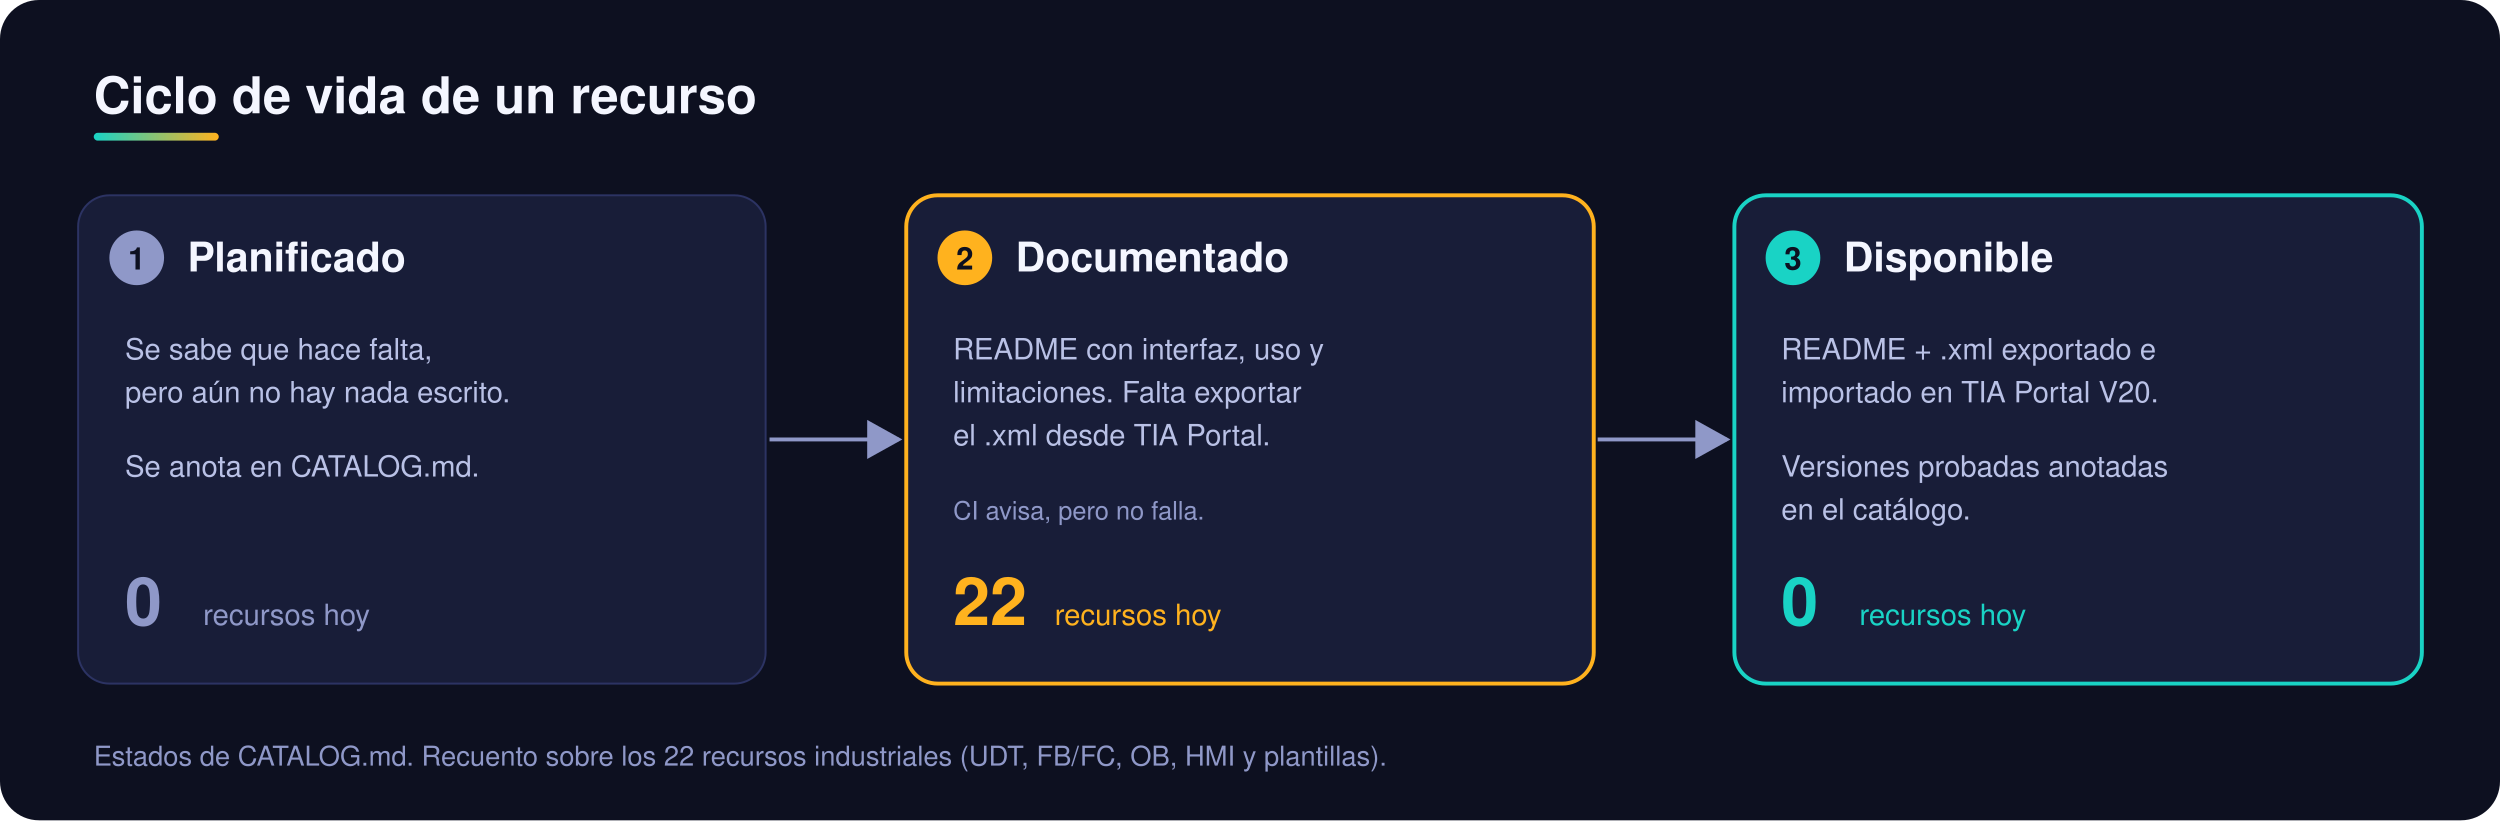
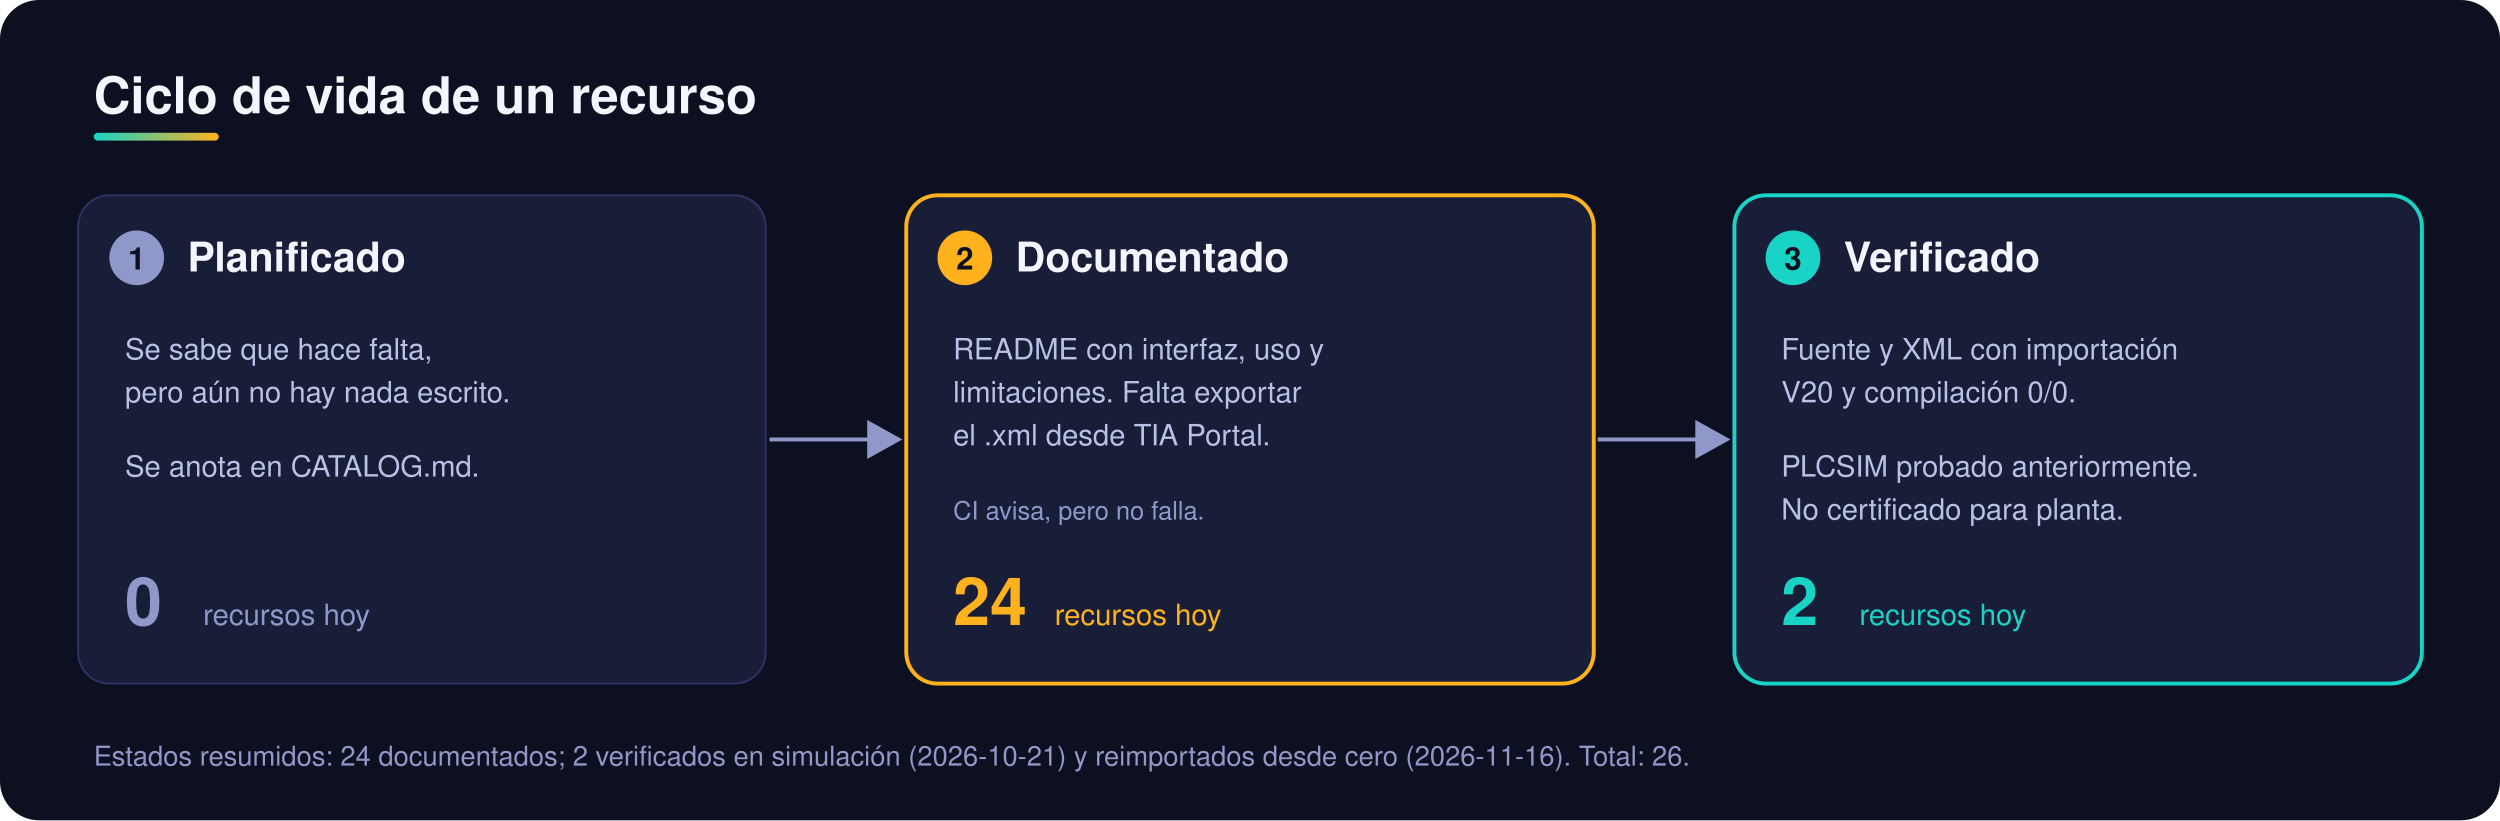
<svg xmlns="http://www.w3.org/2000/svg" viewBox="0 0 1280 420" width="1280" height="420" role="img" aria-labelledby="t d">
  <defs>
    <marker id="ar" markerWidth="12" markerHeight="12" refX="9" refY="6" orient="auto">
      <path d="M1 1 L10 6 L1 11 Z" fill="#8f98c8" />
    </marker>
    <linearGradient id="hd" x1="0" y1="0" x2="1" y2="0">
      <stop offset="0" stop-color="#19d3c5" />
      <stop offset="1" stop-color="#ffb21e" />
    </linearGradient>
  </defs>
  <rect width="1280" height="420" rx="20" fill="#0d1020" />
  <g font-family="Segoe UI, Helvetica, Arial, sans-serif">
    <text x="48" y="58" font-size="26" font-weight="800" fill="#f4f6ff">Ciclo de vida de un recurso</text>
    <rect x="48" y="68" width="64" height="4" rx="2" fill="url(#hd)" />
    <rect x="40" y="100" width="352" height="250" rx="16" fill="#181d38" stroke="#2c3363" />
    <circle cx="70" cy="132" r="14" fill="#8f98c8" />
    <text x="70" y="138" text-anchor="middle" font-size="16" font-weight="800" fill="#0d1020">1</text>
    <text x="96" y="139" font-size="21" font-weight="700" fill="#f4f6ff">Planificado</text>
    <g font-size="15" fill="#b9c1e6">
      <text x="64" y="184">Se sabe que hace falta,</text>
      <text x="64" y="206">pero aún no hay nada escrito.</text>
      <text x="64" y="244">Se anota en CATALOG.md.</text>
    </g>
    <text x="64" y="320" font-size="34" font-weight="800" fill="#8f98c8">0</text>
    <text x="104" y="320" font-size="15" fill="#8f98c8">recursos hoy</text>
    <rect x="464" y="100" width="352" height="250" rx="16" fill="#181d38" stroke="#ffb21e" stroke-width="2" />
    <circle cx="494" cy="132" r="14" fill="#ffb21e" />
    <text x="494" y="138" text-anchor="middle" font-size="16" font-weight="800" fill="#0d1020">2</text>
    <text x="520" y="139" font-size="21" font-weight="700" fill="#f4f6ff">Documentado</text>
    <g font-size="15" fill="#b9c1e6">
      <text x="488" y="184">README con interfaz, uso y</text>
      <text x="488" y="206">limitaciones. Falta exportar</text>
      <text x="488" y="228">el .xml desde TIA Portal.</text>
      <text x="488" y="266" fill="#8f98c8" font-size="13">CI avisa, pero no falla.</text>
    </g>
-     <text x="488" y="320" font-size="34" font-weight="800" fill="#ffb21e">22</text>
+     <text x="488" y="320" font-size="34" font-weight="800" fill="#ffb21e">24</text>
    <text x="540" y="320" font-size="15" fill="#ffb21e">recursos hoy</text>
    <rect x="888" y="100" width="352" height="250" rx="16" fill="#181d38" stroke="#19d3c5" stroke-width="2" />
    <circle cx="918" cy="132" r="14" fill="#19d3c5" />
    <text x="918" y="138" text-anchor="middle" font-size="16" font-weight="800" fill="#0d1020">3</text>
-     <text x="944" y="139" font-size="21" font-weight="700" fill="#f4f6ff">Disponible</text>
+     <text x="944" y="139" font-size="21" font-weight="700" fill="#f4f6ff">Verificado</text>
    <g font-size="15" fill="#b9c1e6">
-       <text x="912" y="184">README + .xml exportado e</text>
-       <text x="912" y="206">importado en TIA Portal V20.</text>
-       <text x="912" y="244">Versiones probadas anotadas</text>
-       <text x="912" y="266">en el catálogo.</text>
+       <text x="912" y="184">Fuente y XML con importación</text>
+       <text x="912" y="206">V20 y compilación 0/0.</text>
+       <text x="912" y="244">PLCSIM probado anteriormente.</text>
+       <text x="912" y="266">No certificado para planta.</text>
    </g>
-     <text x="912" y="320" font-size="34" font-weight="800" fill="#19d3c5">0</text>
+     <text x="912" y="320" font-size="34" font-weight="800" fill="#19d3c5">2</text>
    <text x="952" y="320" font-size="15" fill="#19d3c5">recursos hoy</text>
    <line x1="394" y1="225" x2="460" y2="225" stroke="#8f98c8" stroke-width="2" marker-end="url(#ar)" />
    <line x1="818" y1="225" x2="884" y2="225" stroke="#8f98c8" stroke-width="2" marker-end="url(#ar)" />
-     <text x="48" y="392" font-size="14" fill="#8f98c8">Estados de CATALOG.md. Recuento sobre los 22 recursos industriales (UDT, FB/FC, OB, HMI y plantillas).</text>
+     <text x="48" y="392" font-size="14" fill="#8f98c8">Estados resumidos: 24 documentados; 2 verificados en simulación (2026-10-21) y reimportados desde cero (2026-11-16). Total: 26.</text>
  </g>
</svg>
